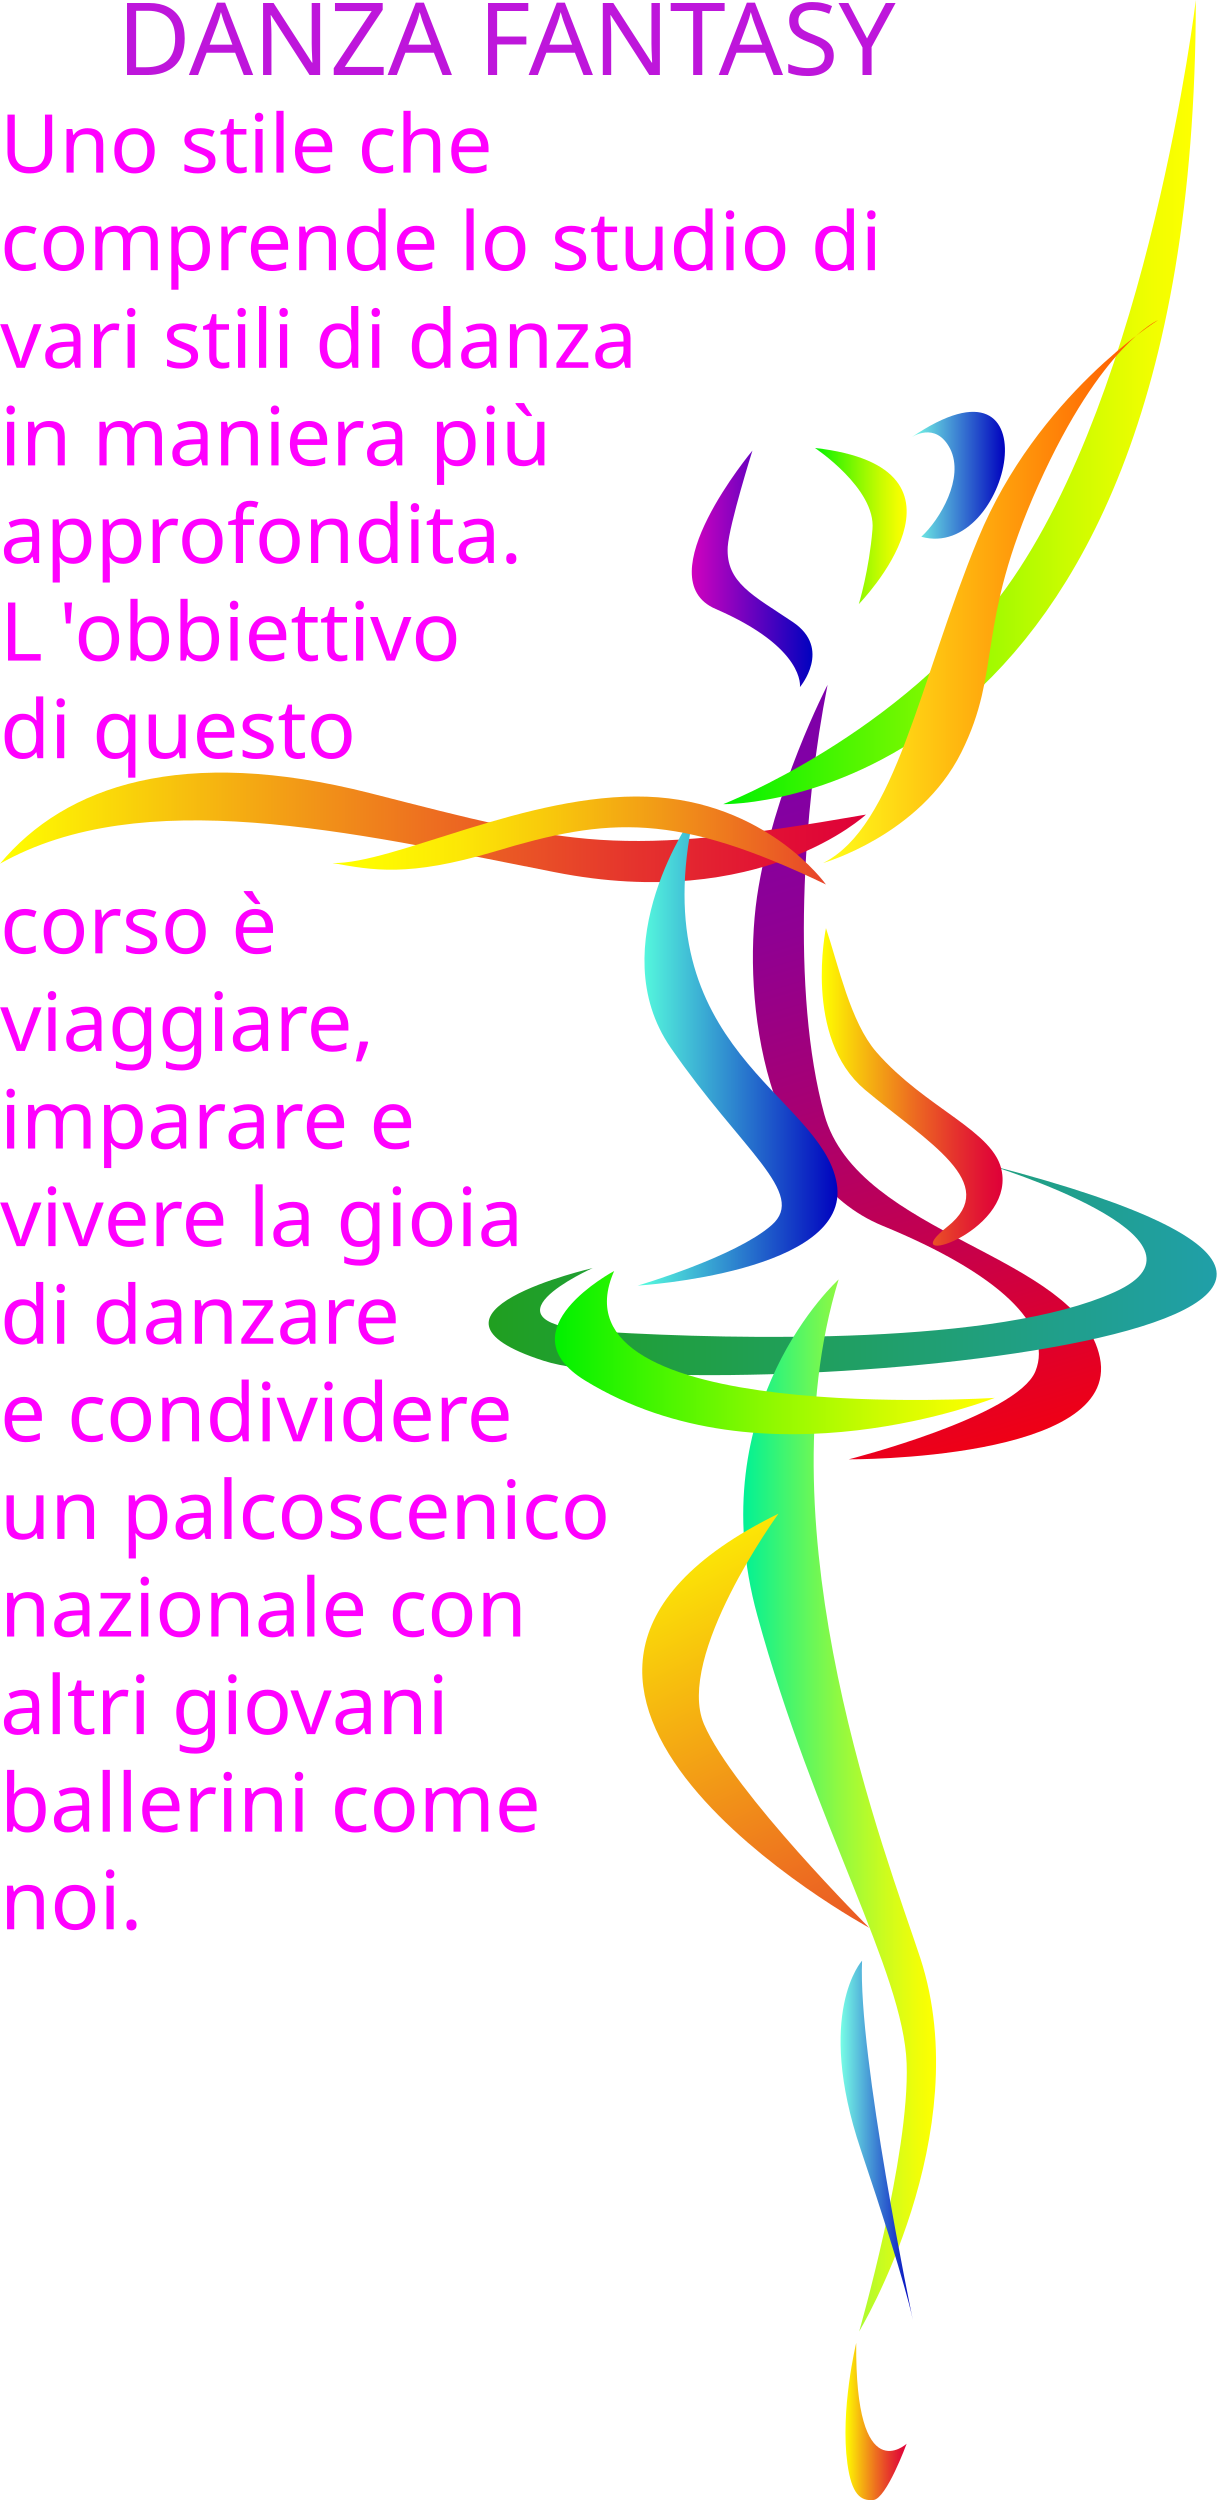
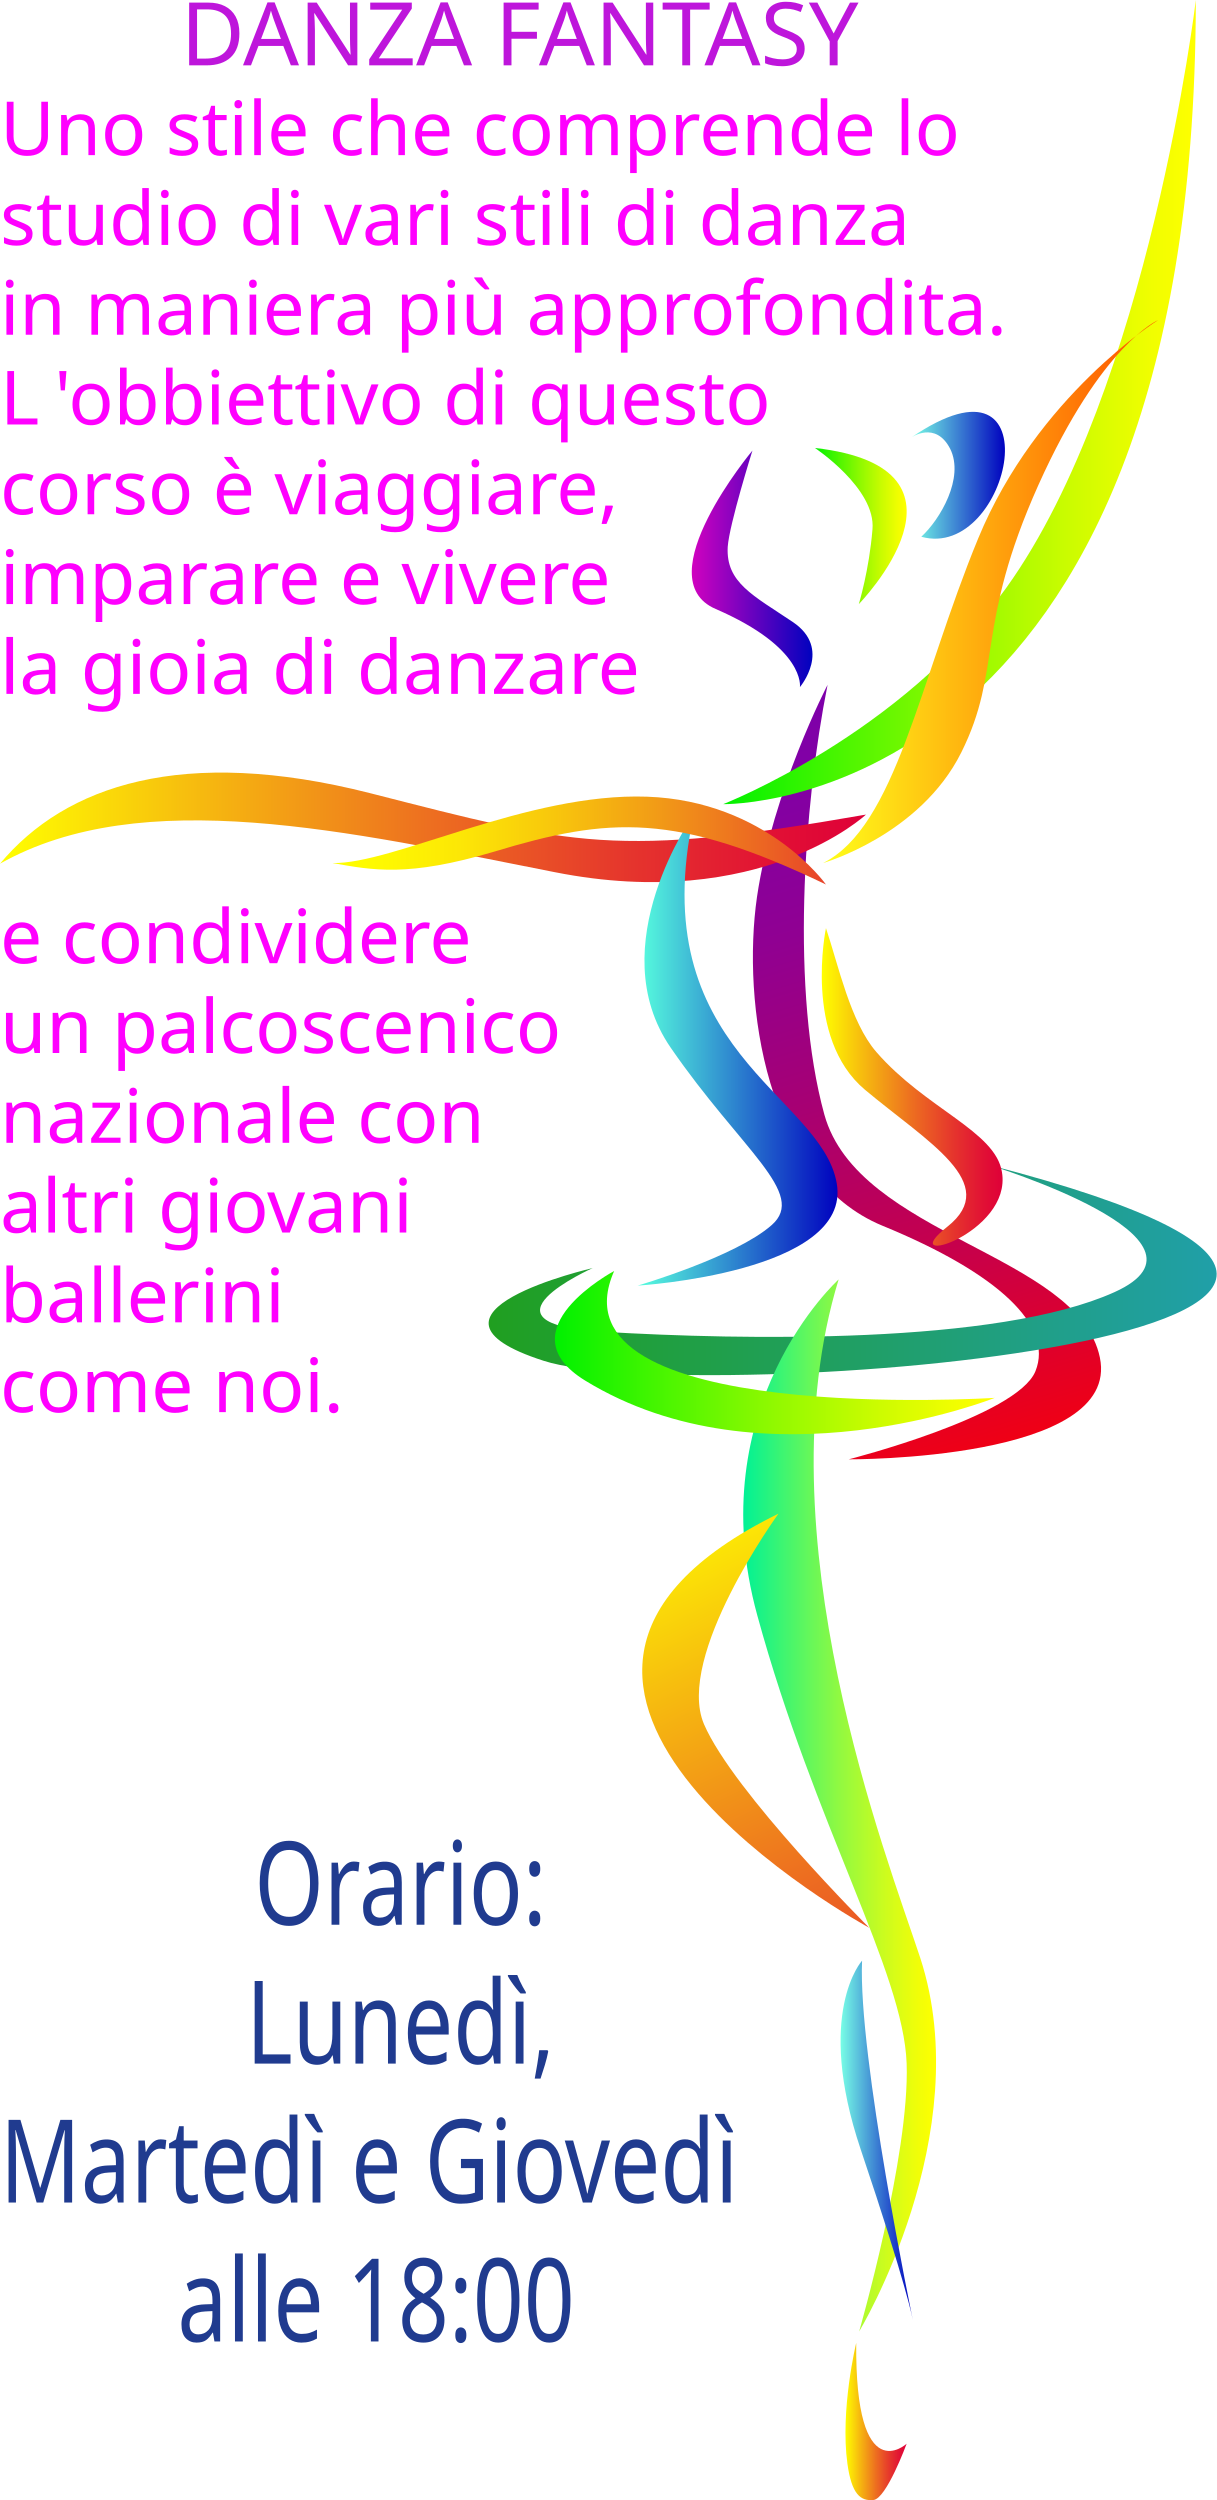
<svg xmlns="http://www.w3.org/2000/svg" version="1.1" id="Layer_1" x="0px" y="0px" viewBox="0 0 374 768.5" style="enable-background:new 0 0 374 768.5;" xml:space="preserve">
  <style type="text/css">
	.st0{fill:url(#SVGID_1_);}
	.st1{fill:url(#SVGID_2_);}
	.st2{fill:url(#SVGID_3_);}
	.st3{fill:url(#SVGID_4_);}
	.st4{fill:url(#SVGID_5_);}
	.st5{fill:url(#SVGID_6_);}
	.st6{fill:url(#SVGID_7_);}
	.st7{fill:url(#SVGID_8_);}
	.st8{fill:url(#SVGID_9_);}
	.st9{fill:url(#SVGID_10_);}
	.st10{fill:url(#SVGID_11_);}
	.st11{fill:url(#SVGID_12_);}
	.st12{fill:url(#SVGID_13_);}
	.st13{fill:url(#SVGID_14_);}
	.st14{fill:url(#SVGID_15_);}
	.st15{fill:url(#SVGID_16_);}
	.st16{fill:none;}
	.st17{fill:#BE16DB;}
	.st18{font-family:'Vivian';}
- 	.st19{font-size:31px;}
+ 	.st19{font-size:27px;}
	.st20{fill:#FF00FF;}
- 	.st21{font-size:25px;}
+ 	.st21{font-size:23px;}
	.st22{font-family:'MyriadPro-Regular';}
+ 	.st23{fill:#203B8F;}
+ 	.st24{font-size:35.582px;}
</style>
  <g>
    <linearGradient id="SVGID_1_" gradientUnits="userSpaceOnUse" x1="212.66" y1="174.811" x2="249.79" y2="174.811">
      <stop offset="0" style="stop-color:#D102BF" />
      <stop offset="1" style="stop-color:#0002BF" />
    </linearGradient>
    <path class="st0" d="M231.3,138.5c0,0-32.9,39.4-11.3,48.7c27.7,12,25.9,24,25.9,24s10-11.8-2.2-20c-12.2-8.2-20.6-12.1-20-23.1   C224.2,161.1,231.3,138.5,231.3,138.5z" />
    <linearGradient id="SVGID_2_" gradientUnits="userSpaceOnUse" x1="309.594" y1="466.337" x2="233.594" y2="212.337">
      <stop offset="0" style="stop-color:#FF0000" />
      <stop offset="7.378685e-002" style="stop-color:#F10013" />
      <stop offset="0.306" style="stop-color:#C80049" />
      <stop offset="0.523" style="stop-color:#A70073" />
      <stop offset="0.718" style="stop-color:#900092" />
      <stop offset="0.883" style="stop-color:#8200A4" />
      <stop offset="1" style="stop-color:#7D00AB" />
    </linearGradient>
    <path class="st1" d="M254.4,210.5c0,0-16.9,32.6-21.7,65.2c-4.7,32.6,2.8,86.4,38.6,101.1c35.8,14.7,52.6,30.8,47,44.7   c-5.6,13.9-57.4,27.1-57.4,27.1s83.8,0.5,77.2-31.3c-6.6-31.8-74.3-37.2-84.7-74.7C243.1,305.1,246.9,248,254.4,210.5z" />
    <linearGradient id="SVGID_3_" gradientUnits="userSpaceOnUse" x1="150.271" y1="390.402" x2="374.023" y2="390.402">
      <stop offset="0" style="stop-color:#209F20" />
      <stop offset="1" style="stop-color:#209FA8" />
    </linearGradient>
    <path class="st2" d="M304,358.1c0,0,74.7,22.8,38.6,39.1c-36.1,16.3-115,14.7-157,12.2c-42-2.4-3.4-19.6-3.4-19.6   s-60.5,13.9-15.1,28.5C212.5,433.1,505.5,410.2,304,358.1z" />
    <linearGradient id="SVGID_4_" gradientUnits="userSpaceOnUse" x1="228.473" y1="555.005" x2="287.721" y2="555.005">
      <stop offset="0" style="stop-color:#00F196" />
      <stop offset="0.212" style="stop-color:#40F570" />
      <stop offset="0.499" style="stop-color:#91F941" />
      <stop offset="0.735" style="stop-color:#CCFC1E" />
      <stop offset="0.908" style="stop-color:#F1FE08" />
      <stop offset="1" style="stop-color:#FFFF00" />
    </linearGradient>
    <path class="st3" d="M257.8,393.3c0,0-42.8,38.6-25,103.3c17.7,64.7,44.9,109.5,45.9,137.7c1,28.2-14.6,82.4-14.6,82.4   s36.5-60.5,18.8-114.8C272.8,571.2,233.8,471.5,257.8,393.3z" />
    <linearGradient id="SVGID_5_" gradientUnits="userSpaceOnUse" x1="250.517" y1="161.665" x2="278.729" y2="161.665">
      <stop offset="0" style="stop-color:#00F100" />
      <stop offset="0.212" style="stop-color:#40F500" />
      <stop offset="0.499" style="stop-color:#91F900" />
      <stop offset="0.735" style="stop-color:#CCFC00" />
      <stop offset="0.908" style="stop-color:#F1FE00" />
      <stop offset="1" style="stop-color:#FFFF00" />
    </linearGradient>
    <path class="st4" d="M250.5,137.7c0,0,18.8,12.5,17.7,25c-1,12.5-4.2,23-4.2,23S304.8,143.9,250.5,137.7z" />
    <linearGradient id="SVGID_6_" gradientUnits="userSpaceOnUse" x1="202.115" y1="460.205" x2="310.115" y2="685.205">
      <stop offset="0" style="stop-color:#FFFF00" />
      <stop offset="0.212" style="stop-color:#F7BF0E" />
      <stop offset="0.499" style="stop-color:#ED6E20" />
      <stop offset="0.735" style="stop-color:#E5332D" />
      <stop offset="0.908" style="stop-color:#E10E35" />
      <stop offset="1" style="stop-color:#DF0038" />
    </linearGradient>
    <path class="st5" d="M239.3,465.3c0,0-31.8,43.8-22.9,64.7c9,20.9,50.8,62.6,50.8,62.6S130.9,518.5,239.3,465.3z" />
    <linearGradient id="SVGID_7_" gradientUnits="userSpaceOnUse" x1="222.346" y1="123.61" x2="367.644" y2="123.61">
      <stop offset="0" style="stop-color:#00F100" />
      <stop offset="0.212" style="stop-color:#40F500" />
      <stop offset="0.499" style="stop-color:#91F900" />
      <stop offset="0.735" style="stop-color:#CCFC00" />
      <stop offset="0.908" style="stop-color:#F1FE00" />
      <stop offset="1" style="stop-color:#FFFF00" />
    </linearGradient>
    <path class="st6" d="M367.6,0c0,0-14.3,119.4-58.2,180.6c-32.4,45.3-87.1,66.6-87.1,66.6S367.3,250.1,367.6,0z" />
    <linearGradient id="SVGID_8_" gradientUnits="userSpaceOnUse" x1="0" y1="254.322" x2="266.168" y2="254.322">
      <stop offset="0" style="stop-color:#FFFF00" />
      <stop offset="0.212" style="stop-color:#F7BF0E" />
      <stop offset="0.499" style="stop-color:#ED6E20" />
      <stop offset="0.735" style="stop-color:#E5332D" />
      <stop offset="0.908" style="stop-color:#E10E35" />
      <stop offset="1" style="stop-color:#DF0038" />
    </linearGradient>
    <path class="st7" d="M266.2,250.4c0,0-32.3,30.3-95.7,17.7C107.1,255.6,43.7,240.9,0,265.5c20.1-24.1,56.2-36.3,113.7-21.7   C176.4,259.8,189.1,263.9,266.2,250.4z" />
    <linearGradient id="SVGID_9_" gradientUnits="userSpaceOnUse" x1="280.07" y1="146.101" x2="308.882" y2="146.101">
      <stop offset="0" style="stop-color:#78FFE6" />
      <stop offset="1" style="stop-color:#0002BF" />
    </linearGradient>
    <path class="st8" d="M280.1,134.5c0,0,7.5-5.3,12,3.5c4.4,8.9-3.1,21.7-8.9,27C310.7,172.6,324.9,103.9,280.1,134.5z" />
    <linearGradient id="SVGID_10_" gradientUnits="userSpaceOnUse" x1="196.044" y1="322.769" x2="257.493" y2="322.769">
      <stop offset="0" style="stop-color:#57FFDE" />
      <stop offset="1" style="stop-color:#0002BF" />
    </linearGradient>
    <path class="st9" d="M213.3,250.3c0,0-28.8,40.4-7.1,71.8c21.7,31.5,42.1,44.8,31,54.5c-11.1,9.8-41.2,18.6-41.2,18.6   s66.1-4,61.2-31.5C252.4,336.3,197.4,323,213.3,250.3z" />
    <linearGradient id="SVGID_11_" gradientUnits="userSpaceOnUse" x1="258.357" y1="657.914" x2="280.513" y2="657.914">
      <stop offset="0" style="stop-color:#78FFE6" />
      <stop offset="1" style="stop-color:#0002BF" />
    </linearGradient>
    <path class="st10" d="M265,602.7c0,0-14.6,16-0.4,58.1c14.2,42.1,16,52.3,16,52.3S263.7,632,265,602.7z" />
    <linearGradient id="SVGID_12_" gradientUnits="userSpaceOnUse" x1="252.616" y1="334.031" x2="308.192" y2="334.031">
      <stop offset="0" style="stop-color:#FFFF00" />
      <stop offset="0.212" style="stop-color:#F7BF0E" />
      <stop offset="0.499" style="stop-color:#ED6E20" />
      <stop offset="0.735" style="stop-color:#E5332D" />
      <stop offset="0.908" style="stop-color:#E10E35" />
      <stop offset="1" style="stop-color:#DF0038" />
    </linearGradient>
    <path class="st11" d="M269.4,323.4c-8-9.2-11.7-26.8-15.5-38.1c0,0-7.1,33.7,12,49.7c19.1,16,42.1,28.8,25.3,42.1   c-16.9,13.3,20,2.2,16.8-16.8C306,347.7,284.6,340.9,269.4,323.4z" />
    <linearGradient id="SVGID_13_" gradientUnits="userSpaceOnUse" x1="253.021" y1="181.846" x2="356.065" y2="181.846">
      <stop offset="0" style="stop-color:#FFFF1A" />
      <stop offset="1" style="stop-color:#FF4D00" />
    </linearGradient>
    <path class="st12" d="M253,265.3c0,0,29.8-8.5,42.5-34c12.7-25.5,4.2-38.7,23.7-82.2c19.5-43.4,36.8-50.7,36.8-50.7   s-37.2,23.2-55.3,67.1S275.4,254.1,253,265.3z" />
    <linearGradient id="SVGID_14_" gradientUnits="userSpaceOnUse" x1="102.259" y1="258.366" x2="253.908" y2="258.366">
      <stop offset="0" style="stop-color:#FFFF00" />
      <stop offset="0.109" style="stop-color:#FEF801" />
      <stop offset="0.264" style="stop-color:#FCE606" />
      <stop offset="0.446" style="stop-color:#F8C70C" />
      <stop offset="0.649" style="stop-color:#F29D16" />
      <stop offset="0.867" style="stop-color:#EC6722" />
      <stop offset="1" style="stop-color:#E7422A" />
    </linearGradient>
    <path class="st13" d="M253.9,271.9c0,0-18.2-25.7-55-27c-36.8-1.3-78,20.8-96.7,20.4c12.4,2.2,23.1,4.4,49.7-3.5   C187.2,251.1,207.8,249.7,253.9,271.9z" />
    <linearGradient id="SVGID_15_" gradientUnits="userSpaceOnUse" x1="259.904" y1="744.353" x2="278.715" y2="744.353">
      <stop offset="0" style="stop-color:#FFFF00" />
      <stop offset="0.212" style="stop-color:#F7BF0E" />
      <stop offset="0.499" style="stop-color:#ED6E20" />
      <stop offset="0.735" style="stop-color:#E5332D" />
      <stop offset="0.908" style="stop-color:#E10E35" />
      <stop offset="1" style="stop-color:#DF0038" />
    </linearGradient>
    <path class="st14" d="M263.2,720.2c0,0-5,20.7-2.7,37.2c1.3,9.3,4,11.5,8,11.1c4-0.4,10.2-17.3,10.2-17.3S262.8,765.8,263.2,720.2z   " />
    <linearGradient id="SVGID_16_" gradientUnits="userSpaceOnUse" x1="170.594" y1="415.841" x2="305.875" y2="415.841">
      <stop offset="0" style="stop-color:#00F100" />
      <stop offset="0.212" style="stop-color:#40F500" />
      <stop offset="0.499" style="stop-color:#91F900" />
      <stop offset="0.735" style="stop-color:#CCFC00" />
      <stop offset="0.908" style="stop-color:#F1FE00" />
      <stop offset="1" style="stop-color:#FFFF00" />
    </linearGradient>
    <path class="st15" d="M188.8,390.7c0,0-34.2,18.2-8.9,33.7c55,33.7,125.9,5.3,125.9,5.3S167.5,438.6,188.8,390.7z" />
  </g>
  <rect class="st16" width="374" height="768.5" />
-   <text transform="matrix(1 0 0 1 36.043 23.0635)">
+   <text transform="matrix(1 0 0 1 55.5225 20.0879)">
    <tspan x="0" y="0" class="st17 st18 st19">DANZA FANTASY</tspan>
-     <tspan x="-36" y="30" class="st20 st18 st21">Uno stile che</tspan>
-     <tspan x="-36" y="60" class="st20 st18 st21">comprende lo studio di</tspan>
-     <tspan x="-36" y="90" class="st20 st18 st21">vari stili di danza</tspan>
-     <tspan x="-36" y="120" class="st20 st18 st21">in maniera più</tspan>
-     <tspan x="-36" y="150" class="st20 st18 st21">approfondita.</tspan>
-     <tspan x="-36" y="180" class="st20 st18 st21">L</tspan>
-     <tspan x="-17.9" y="180" class="st20 st22 st21">'</tspan>
-     <tspan x="-13.2" y="180" class="st20 st18 st21">obbiettivo</tspan>
-     <tspan x="-36" y="210" class="st20 st18 st21">di questo</tspan>
-     <tspan x="-36" y="270" class="st20 st18 st21">corso è</tspan>
-     <tspan x="-36" y="300" class="st20 st18 st21">viaggiare,</tspan>
-     <tspan x="-36" y="330" class="st20 st18 st21">imparare e</tspan>
-     <tspan x="-36" y="360" class="st20 st18 st21">vivere la gioia</tspan>
-     <tspan x="-36" y="390" class="st20 st18 st21">di danzare</tspan>
-     <tspan x="-36" y="420" class="st20 st18 st21">e condividere </tspan>
-     <tspan x="-36" y="450" class="st20 st18 st21">un palcoscenico</tspan>
-     <tspan x="-36" y="480" class="st20 st18 st21">nazionale con</tspan>
-     <tspan x="-36" y="510" class="st20 st18 st21">altri giovani</tspan>
-     <tspan x="-36" y="540" class="st20 st18 st21">ballerini come</tspan>
-     <tspan x="-36" y="570" class="st20 st18 st21">noi.</tspan>
+     <tspan x="-55.5" y="27.6" class="st20 st18 st21">Uno stile che comprende lo </tspan>
+     <tspan x="-55.5" y="55.2" class="st20 st18 st21">studio di vari stili di danza</tspan>
+     <tspan x="-55.5" y="82.8" class="st20 st18 st21">in maniera più approfondita.</tspan>
+     <tspan x="-55.5" y="110.4" class="st20 st18 st21">L</tspan>
+     <tspan x="-38.8" y="110.4" class="st20 st22 st21">'</tspan>
+     <tspan x="-34.5" y="110.4" class="st20 st18 st21">obbiettivo di questo</tspan>
+     <tspan x="-55.5" y="138" class="st20 st18 st21">corso è viaggiare,</tspan>
+     <tspan x="-55.5" y="165.6" class="st20 st18 st21">imparare e vivere</tspan>
+     <tspan x="-55.5" y="193.2" class="st20 st18 st21">la gioia di danzare</tspan>
+     <tspan x="-55.5" y="276" class="st20 st18 st21">e condividere </tspan>
+     <tspan x="-55.5" y="303.6" class="st20 st18 st21">un palcoscenico</tspan>
+     <tspan x="-55.5" y="331.2" class="st20 st18 st21">nazionale con</tspan>
+     <tspan x="-55.5" y="358.8" class="st20 st18 st21">altri giovani</tspan>
+     <tspan x="-55.5" y="386.4" class="st20 st18 st21">ballerini</tspan>
+     <tspan x="-55.5" y="414" class="st20 st18 st21">come noi.</tspan>
+   </text>
+   <text transform="matrix(0.7704 0 0 1 78.1685 591.6567)">
+     <tspan x="0" y="0" class="st23 st18 st24">Orario:</tspan>
+     <tspan x="-3.3" y="42.7" class="st23 st18 st24">Lunedì,</tspan>
+     <tspan x="-101.5" y="85.4" class="st23 st18 st24">Martedì e Giovedì</tspan>
+     <tspan x="-30.7" y="128.1" class="st23 st18 st24">alle 18:00</tspan>
  </text>
</svg>
